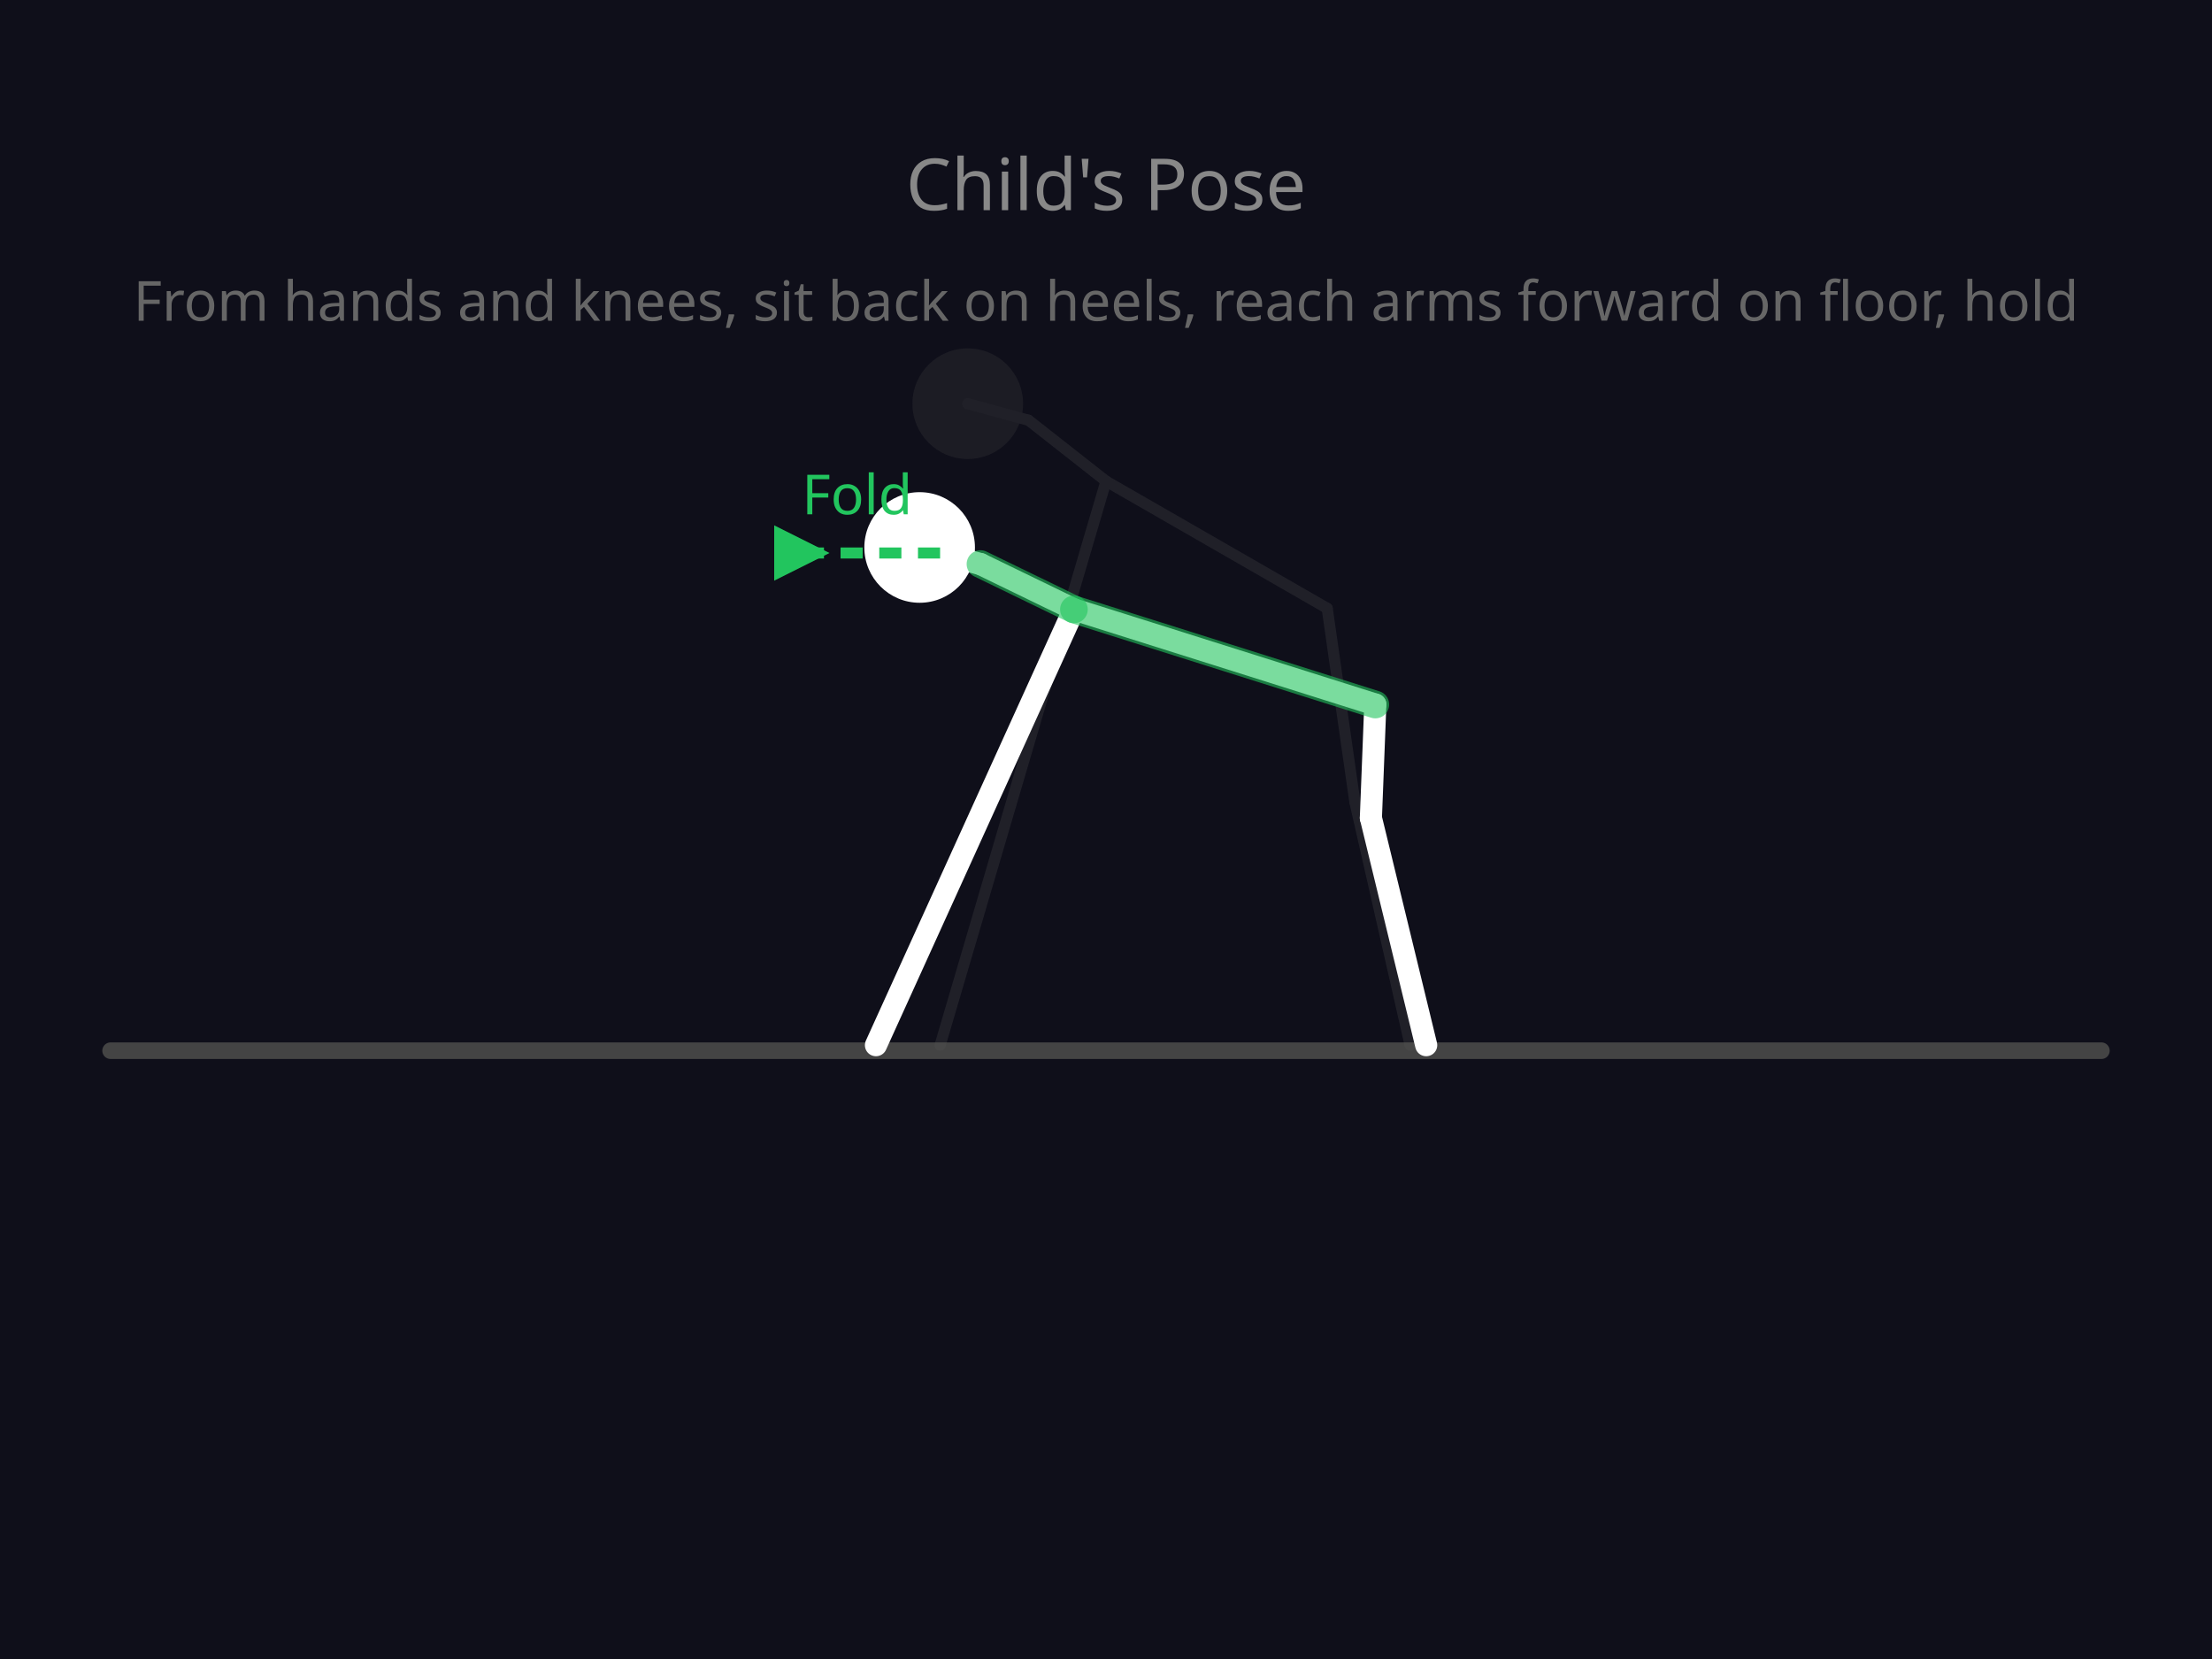
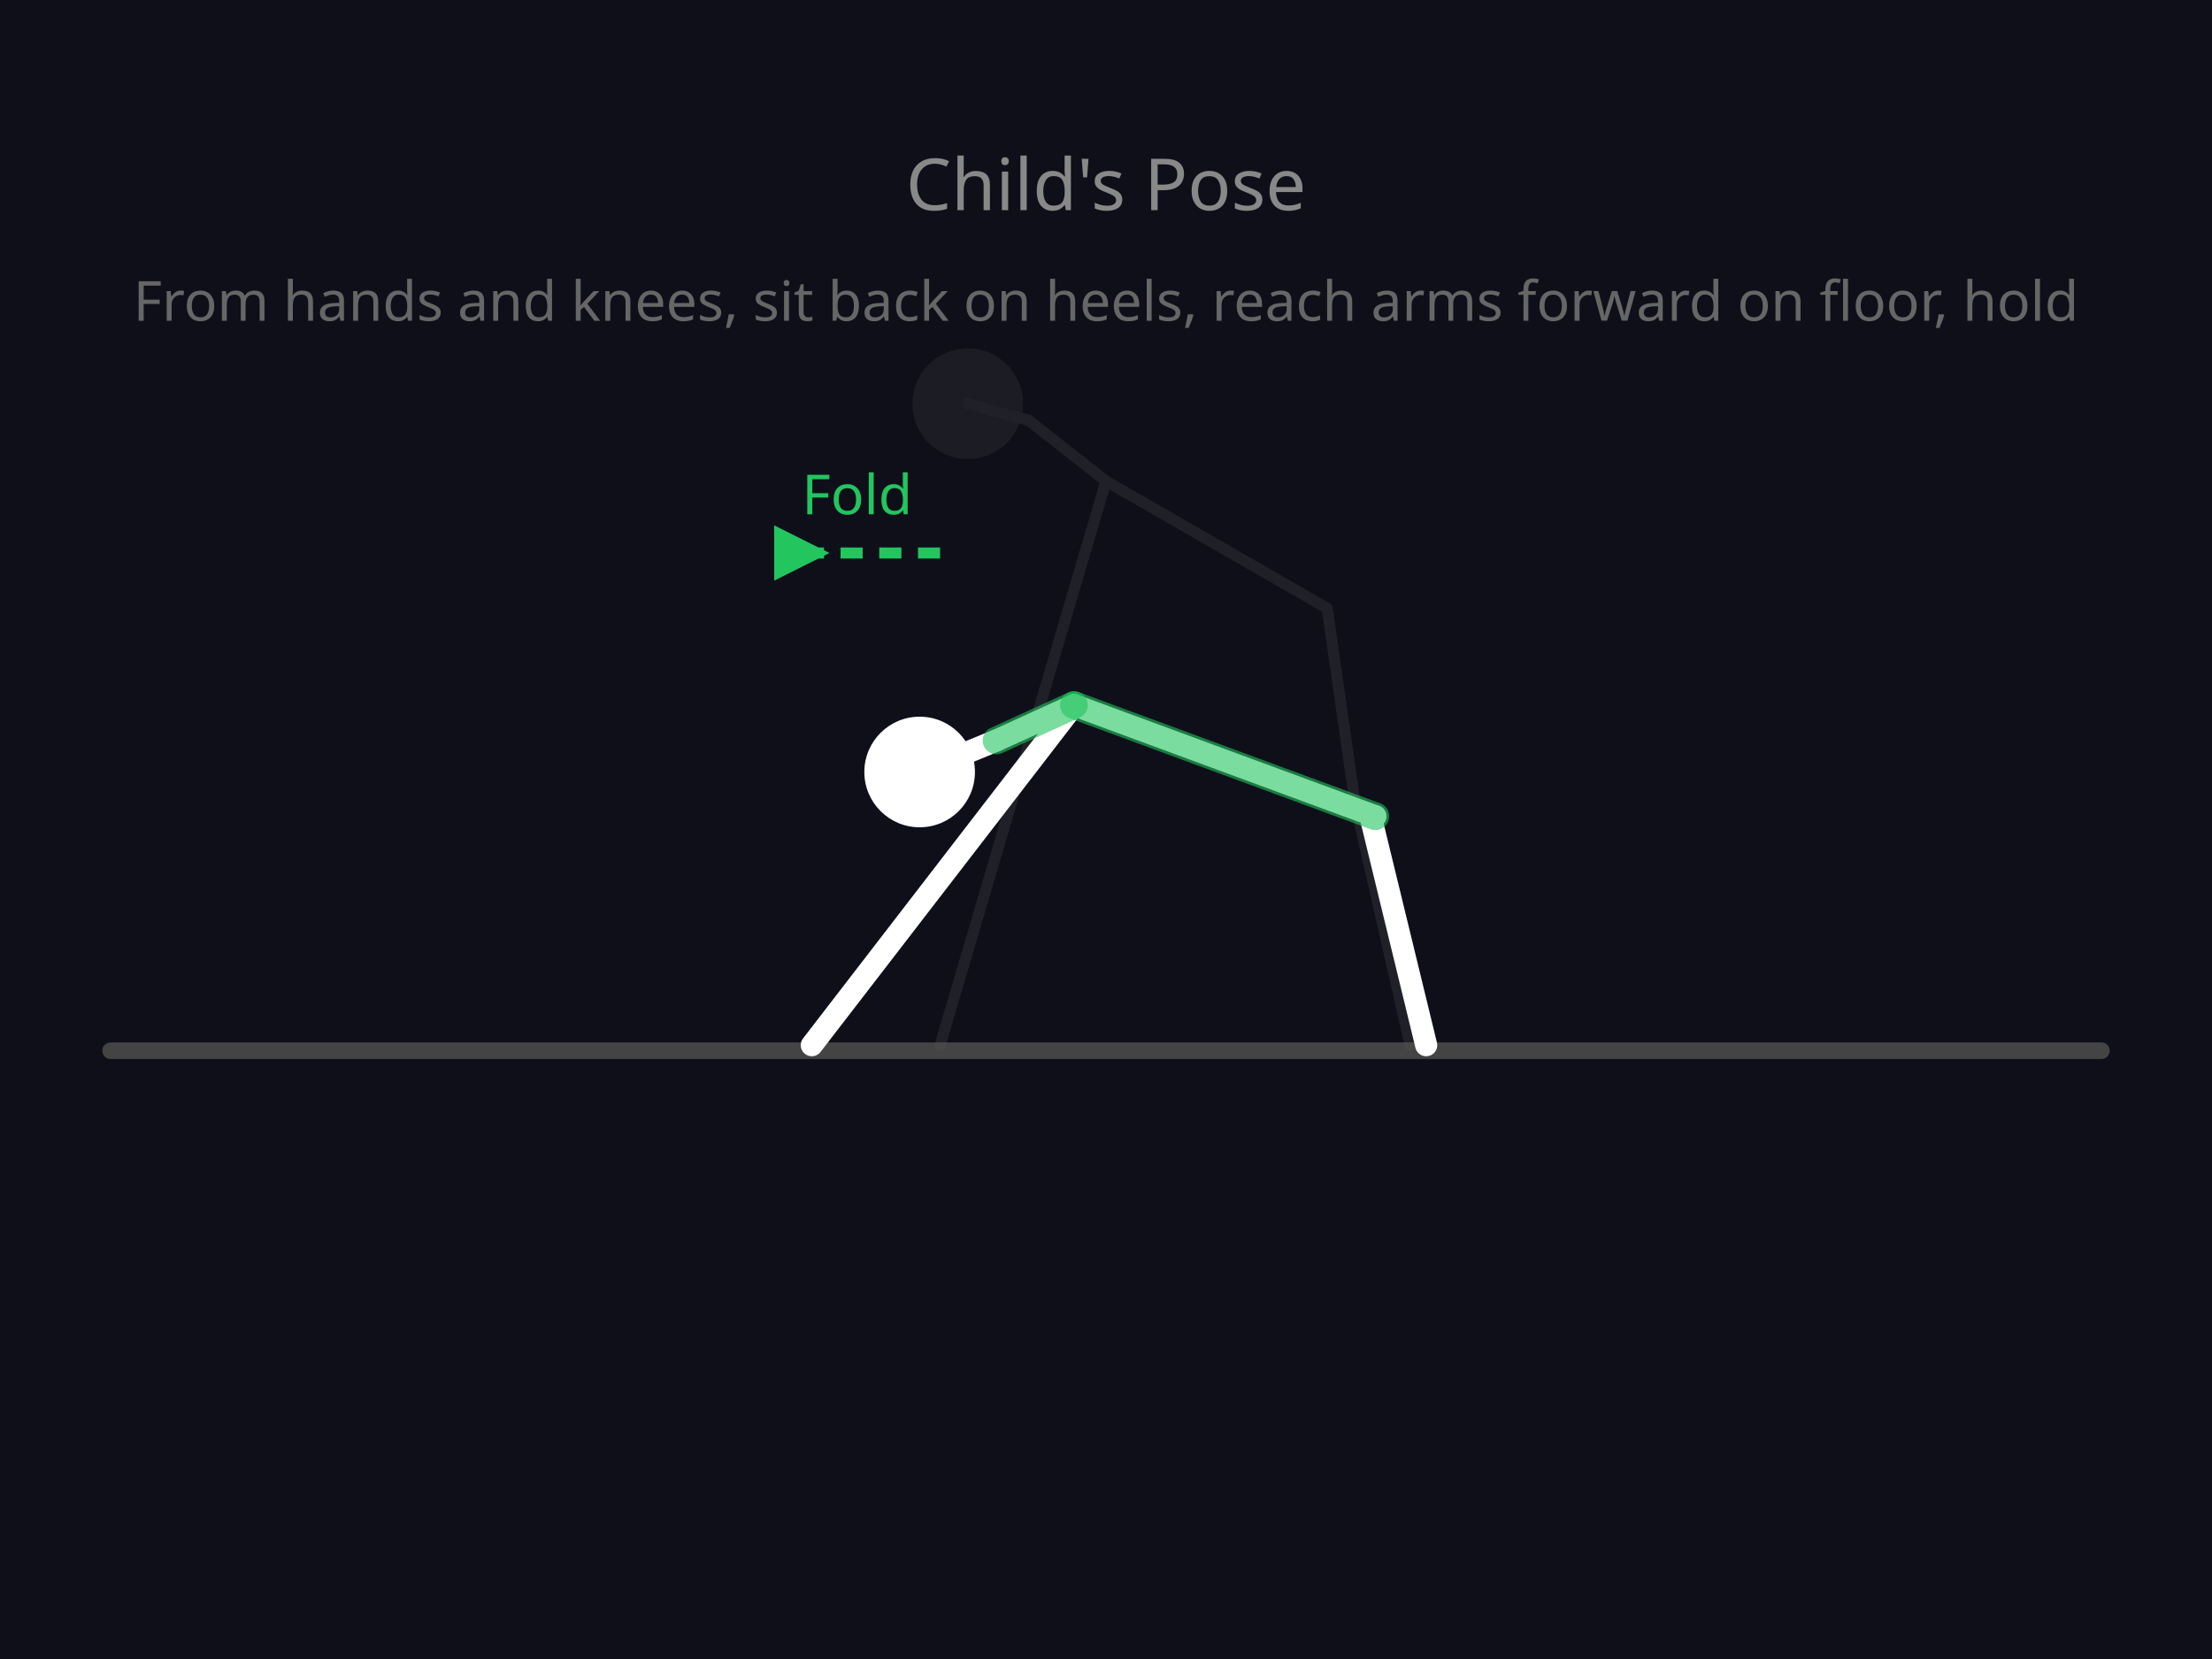
<svg xmlns="http://www.w3.org/2000/svg" viewBox="0 0 400 300">
  <rect width="400" height="300" fill="#0f0f1a" />
  <line x1="20" y1="190" x2="380" y2="190" stroke="#444" stroke-width="3" stroke-linecap="round" />
  <text x="200" y="38" fill="#888" font-size="13" font-family="sans-serif" text-anchor="middle">Child's Pose</text>
  <text x="200" y="58" fill="#666" font-size="10" font-family="sans-serif" text-anchor="middle">From hands and knees, sit back on heels, reach arms forward on floor, hold</text>
  <g stroke="#555" stroke-width="2" fill="none" stroke-linecap="round" stroke-linejoin="round" opacity="0.25">
    <circle cx="175" cy="73" r="10" fill="#444" stroke="none" />
    <line x1="175" y1="73" x2="186" y2="76" />
    <line x1="186" y1="76" x2="200" y2="87" />
    <line x1="200" y1="87" x2="240" y2="110" />
    <line x1="200" y1="87" x2="170" y2="189" />
    <line x1="240" y1="110" x2="245" y2="145" />
    <line x1="245" y1="145" x2="255" y2="189" />
  </g>
  <g stroke="#FFF" stroke-width="4" fill="none" stroke-linecap="round" stroke-linejoin="round">
-     <circle cx="166.3" cy="99" r="10" fill="#FFF" stroke="none" />
-     <line x1="166.3" y1="99" x2="177.3" y2="102" />
-     <line x1="177.3" y1="102" x2="194.2" y2="110.2" />
-     <line x1="194.2" y1="110.2" x2="248.7" y2="127.4" />
-     <line x1="194.2" y1="110.2" x2="158.4" y2="189" />
-     <line x1="248.7" y1="127.4" x2="247.9" y2="147.9" />
+     <circle cx="166.3" cy="139.6" r="10" fill="#FFF" stroke="none" />
+     <line x1="166.3" y1="139.6" x2="180.2" y2="133.9" />
+     <line x1="180.2" y1="133.9" x2="194.2" y2="127.5" />
+     <line x1="194.2" y1="127.5" x2="248.7" y2="147.6" />
+     <line x1="194.2" y1="127.5" x2="146.8" y2="189" />
+     <line x1="248.7" y1="147.6" x2="247.9" y2="147.9" />
    <line x1="247.9" y1="147.9" x2="257.9" y2="189" />
-     <line x1="177.3" y1="102" x2="194.2" y2="110.2" stroke="#22C55E" stroke-width="5" opacity="0.6" />
-     <line x1="194.2" y1="110.2" x2="248.7" y2="127.4" stroke="#22C55E" stroke-width="5" opacity="0.6" />
+     <line x1="180.2" y1="133.9" x2="194.2" y2="127.5" stroke="#22C55E" stroke-width="5" opacity="0.6" />
+     <line x1="194.2" y1="127.5" x2="248.7" y2="147.6" stroke="#22C55E" stroke-width="5" opacity="0.6" />
  </g>
  <line x1="170" y1="100" x2="140" y2="100" stroke="#22C55E" stroke-width="2" stroke-dasharray="4,3" />
  <polygon points="140,95 150,100 140,105" fill="#22C55E" />
  <text x="155" y="93" fill="#22C55E" font-size="10" text-anchor="middle" font-family="sans-serif">Fold</text>
</svg>
